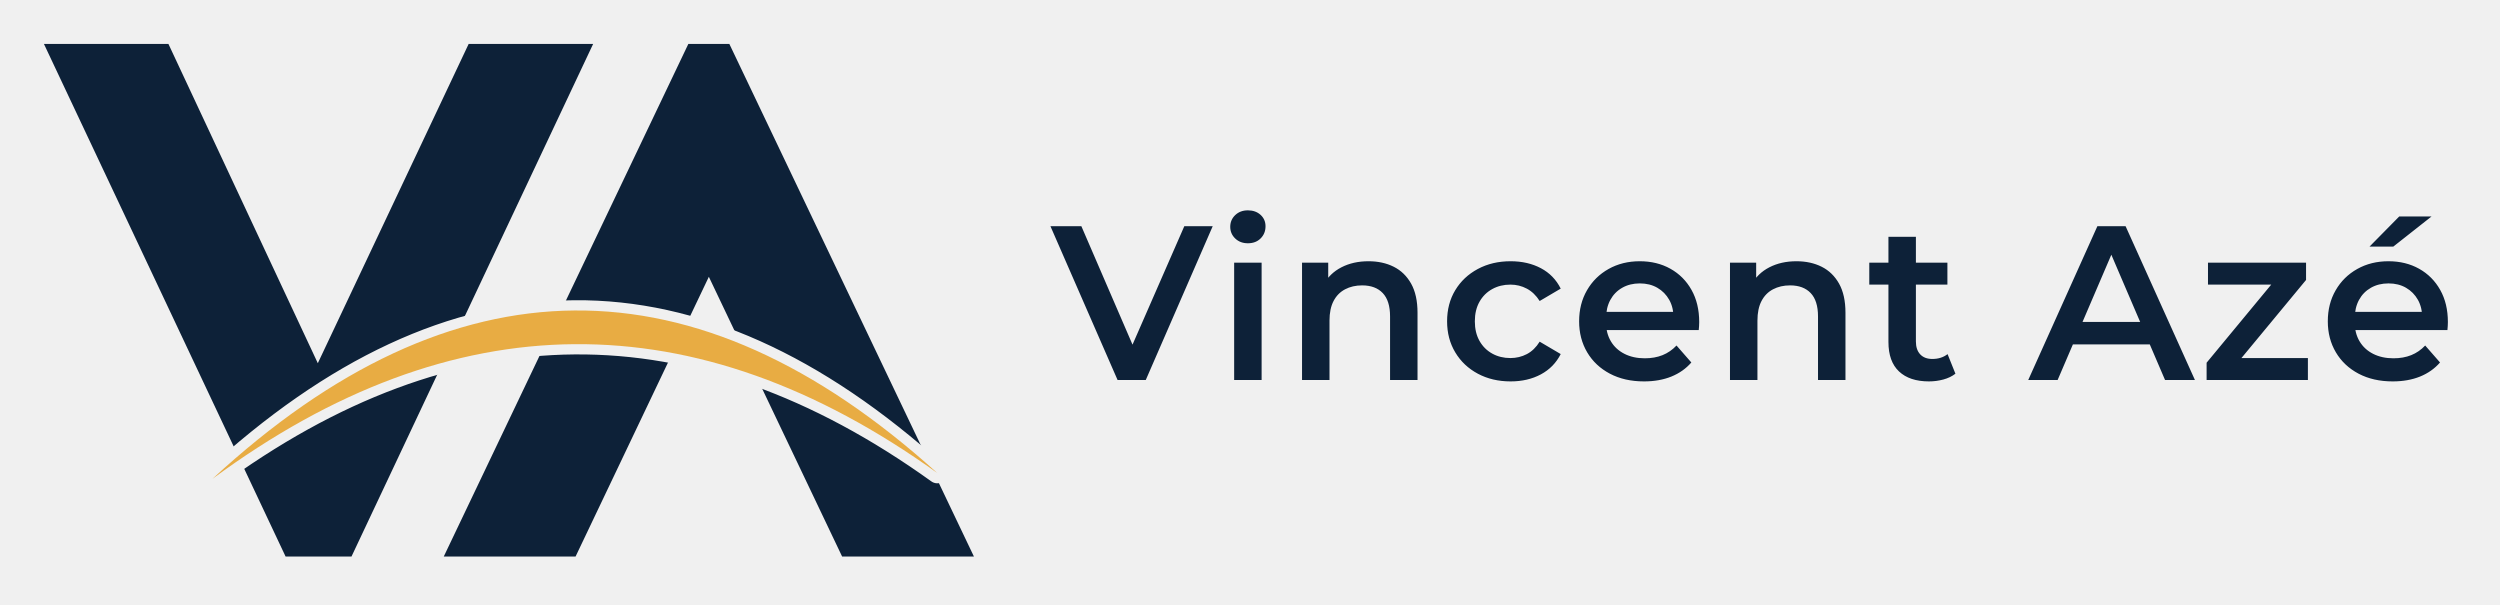
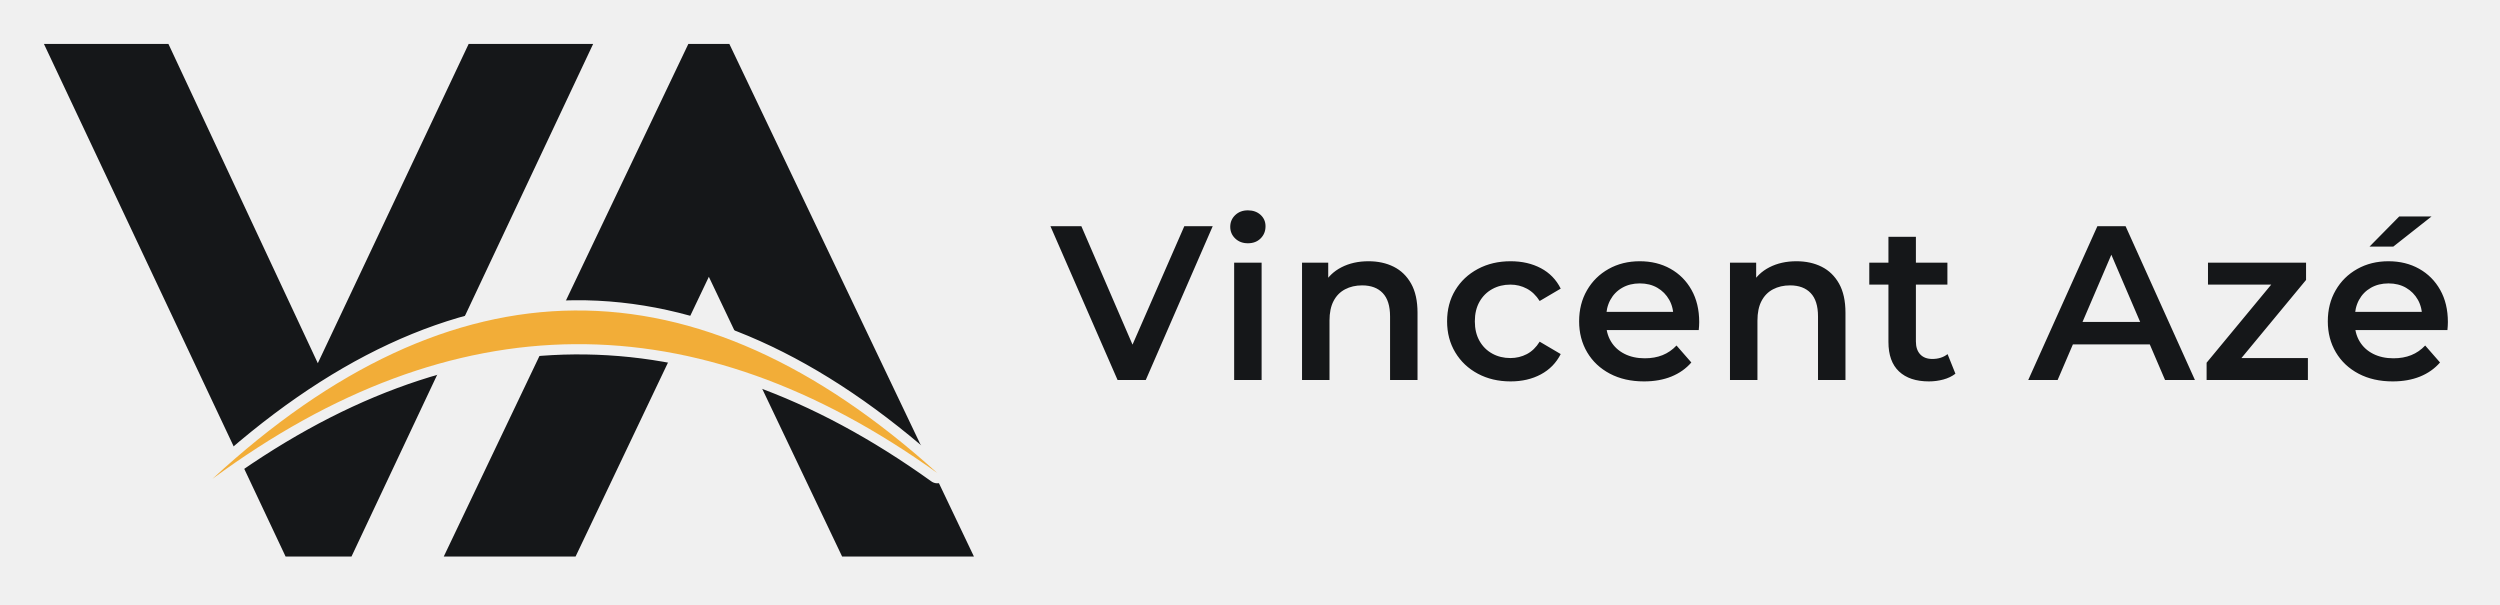
<svg xmlns="http://www.w3.org/2000/svg" viewBox="-30 -30 1707 413" width="1707" height="413" role="img" aria-label="Vincent Azé">
  <defs>
    <mask id="m-on-light-h" maskUnits="userSpaceOnUse" x="-40" y="-40" width="720" height="433">
      <rect x="-40" y="-40" width="720" height="433" fill="#fff" />
      <path d="M115,297 Q362,69 610,293 Q362,115 115,297Z" fill="#000" stroke="#000" stroke-width="14" stroke-linejoin="round" />
    </mask>
  </defs>
-   <g mask="url(#m-on-light-h)" fill="#0D2138">
+   <g mask="url(#m-on-light-h)" fill="#151719">
    <path d="M0,0 L85,0 L187,218 L290,0 L375,0 L210,350 L165,350Z" />
    <path d="M273,350 L440,0 L468,0 L635,350 L545,350 L454,159 L363,350Z" />
  </g>
-   <path d="M115,297 Q362,69 610,293 Q362,115 115,297Z" fill="#E8AC43" />
-   <path transform="translate(688,229.45) scale(1.5)" d="M30.05 0 -0.51 -70H13.57L40.9 -6.72H32.76L60.43 -70H73.36L42.89 0Z M83.12 0V-53.39H95.62V0ZM89.37 -62.23Q85.87 -62.23 83.61 -64.4Q81.34 -66.57 81.34 -69.73Q81.34 -72.89 83.61 -75.06Q85.87 -77.22 89.37 -77.22Q92.87 -77.22 95.14 -75.17Q97.4 -73.11 97.4 -69.96Q97.4 -66.67 95.18 -64.45Q92.96 -62.23 89.37 -62.23Z M114.02 0V-53.39H125.94V-38.96L123.82 -43.39Q126.59 -48.54 131.95 -51.29Q137.31 -54.05 144.27 -54.05Q150.75 -54.05 155.76 -51.54Q160.77 -49.03 163.68 -43.85Q166.59 -38.67 166.59 -30.59V0H154.09V-28.95Q154.09 -36.06 150.76 -39.56Q147.44 -43.06 141.38 -43.06Q136.99 -43.06 133.6 -41.27Q130.21 -39.48 128.37 -35.94Q126.52 -32.41 126.52 -27.01V0Z M208.96 0.65Q200.6 0.65 194.04 -2.86Q187.48 -6.37 183.77 -12.56Q180.05 -18.75 180.05 -26.7Q180.05 -34.74 183.77 -40.88Q187.48 -47.02 194.04 -50.53Q200.6 -54.05 208.96 -54.05Q216.78 -54.05 222.75 -50.88Q228.72 -47.71 231.77 -41.59L222.19 -35.95Q219.79 -39.75 216.34 -41.58Q212.89 -43.41 208.86 -43.41Q204.27 -43.41 200.6 -41.38Q196.92 -39.36 194.8 -35.61Q192.68 -31.87 192.68 -26.7Q192.68 -21.54 194.8 -17.79Q196.92 -14.04 200.6 -12.01Q204.27 -9.98 208.86 -9.98Q212.89 -9.98 216.34 -11.77Q219.79 -13.56 222.19 -17.44L231.77 -11.8Q228.72 -5.77 222.75 -2.56Q216.78 0.65 208.96 0.65Z M269.68 0.65Q260.82 0.65 254.15 -2.87Q247.48 -6.4 243.82 -12.59Q240.15 -18.78 240.15 -26.7Q240.15 -34.66 243.73 -40.84Q247.3 -47.02 253.56 -50.53Q259.83 -54.05 267.76 -54.05Q275.6 -54.05 281.71 -50.63Q287.82 -47.21 291.31 -41Q294.81 -34.78 294.81 -26.36Q294.81 -25.59 294.75 -24.58Q294.7 -23.56 294.6 -22.71H250.15V-31H288L283.07 -28.36Q283.15 -32.95 281.18 -36.46Q279.2 -39.98 275.76 -41.97Q272.33 -43.96 267.78 -43.96Q263.24 -43.96 259.76 -41.97Q256.27 -39.98 254.34 -36.42Q252.42 -32.86 252.42 -28.1V-26.09Q252.42 -21.28 254.6 -17.61Q256.78 -13.93 260.78 -11.9Q264.77 -9.87 270.04 -9.87Q274.53 -9.87 278.11 -11.3Q281.7 -12.74 284.48 -15.69L291.23 -7.97Q287.58 -3.76 282.12 -1.55Q276.67 0.65 269.68 0.65Z M308.82 0V-53.39H320.74V-38.96L318.62 -43.39Q321.39 -48.54 326.75 -51.29Q332.11 -54.05 339.07 -54.05Q345.55 -54.05 350.56 -51.54Q355.57 -49.03 358.48 -43.85Q361.39 -38.67 361.39 -30.59V0H348.89V-28.95Q348.89 -36.06 345.56 -39.56Q342.24 -43.06 336.18 -43.06Q331.79 -43.06 328.4 -41.27Q325.01 -39.48 323.17 -35.94Q321.32 -32.41 321.32 -27.01V0Z M399.37 0.65Q390.59 0.65 385.77 -3.88Q380.95 -8.42 380.95 -17.28V-65.17H393.45V-17.57Q393.45 -13.76 395.41 -11.67Q397.37 -9.57 400.94 -9.57Q405.06 -9.57 407.87 -11.77L411.44 -2.86Q409.19 -1.1 405.97 -0.22Q402.76 0.65 399.37 0.65ZM372.23 -43.42V-53.39H407.79V-43.42Z M444.59 0 476.06 -70H488.9L520.46 0H506.86L479.82 -63.07H485.01L457.97 0ZM459.14 -16.21 462.61 -26.41H500.38L503.95 -16.21Z M525.78 0V-7.86L558.71 -47.66L561.02 -43.42H526.41V-53.39H571.05V-45.53L538.12 -5.73L535.64 -9.97H571.89V0Z M610.48 0.65Q601.62 0.65 594.95 -2.87Q588.28 -6.4 584.62 -12.59Q580.95 -18.78 580.95 -26.7Q580.95 -34.66 584.53 -40.84Q588.1 -47.02 594.36 -50.53Q600.63 -54.05 608.56 -54.05Q616.4 -54.05 622.51 -50.63Q628.62 -47.21 632.11 -41Q635.61 -34.78 635.61 -26.36Q635.61 -25.59 635.55 -24.58Q635.5 -23.56 635.4 -22.71H590.95V-31H628.8L623.87 -28.36Q623.95 -32.95 621.98 -36.46Q620 -39.98 616.56 -41.97Q613.13 -43.96 608.58 -43.96Q604.04 -43.96 600.56 -41.97Q597.07 -39.98 595.14 -36.42Q593.22 -32.86 593.22 -28.1V-26.09Q593.22 -21.28 595.4 -17.61Q597.58 -13.93 601.58 -11.9Q605.57 -9.87 610.84 -9.87Q615.33 -9.87 618.91 -11.3Q622.5 -12.74 625.28 -15.69L632.03 -7.97Q628.38 -3.76 622.92 -1.55Q617.47 0.65 610.48 0.65ZM599.92 -60.7 613.47 -74.44H628.18L610.74 -60.7Z" fill="#0D2138" />
+   <path d="M115,297 Q362,69 610,293 Q362,115 115,297Z" fill="#F2AD38" />
+   <path transform="translate(688,229.45) scale(1.5)" d="M30.05 0 -0.51 -70H13.57L40.9 -6.72H32.76L60.43 -70H73.36L42.89 0Z M83.12 0V-53.39H95.62V0ZM89.37 -62.23Q85.87 -62.23 83.61 -64.4Q81.34 -66.57 81.34 -69.73Q81.34 -72.89 83.61 -75.06Q85.87 -77.22 89.37 -77.22Q92.87 -77.22 95.14 -75.17Q97.4 -73.11 97.4 -69.96Q97.4 -66.67 95.18 -64.45Q92.96 -62.23 89.37 -62.23Z M114.02 0V-53.39H125.94V-38.96L123.82 -43.39Q126.59 -48.54 131.95 -51.29Q137.31 -54.05 144.27 -54.05Q150.75 -54.05 155.76 -51.54Q160.77 -49.03 163.68 -43.85Q166.59 -38.67 166.59 -30.59V0H154.09V-28.95Q154.09 -36.06 150.76 -39.56Q147.44 -43.06 141.38 -43.06Q136.99 -43.06 133.6 -41.27Q130.21 -39.48 128.37 -35.94Q126.52 -32.41 126.52 -27.01V0Z M208.96 0.65Q200.6 0.65 194.04 -2.86Q187.48 -6.37 183.77 -12.56Q180.05 -18.75 180.05 -26.7Q180.05 -34.74 183.77 -40.88Q187.48 -47.02 194.04 -50.53Q200.6 -54.05 208.96 -54.05Q216.78 -54.05 222.75 -50.88Q228.72 -47.71 231.77 -41.59L222.19 -35.95Q219.79 -39.75 216.34 -41.58Q212.89 -43.41 208.86 -43.41Q204.27 -43.41 200.6 -41.38Q196.92 -39.36 194.8 -35.61Q192.68 -31.87 192.68 -26.7Q192.68 -21.54 194.8 -17.79Q196.92 -14.04 200.6 -12.01Q204.27 -9.98 208.86 -9.98Q212.89 -9.98 216.34 -11.77Q219.79 -13.56 222.19 -17.44L231.77 -11.8Q228.72 -5.77 222.75 -2.56Q216.78 0.65 208.96 0.65Z M269.68 0.65Q260.82 0.65 254.15 -2.87Q247.48 -6.4 243.82 -12.59Q240.15 -18.78 240.15 -26.7Q240.15 -34.66 243.73 -40.84Q247.3 -47.02 253.56 -50.53Q259.83 -54.05 267.76 -54.05Q275.6 -54.05 281.71 -50.63Q287.82 -47.21 291.31 -41Q294.81 -34.78 294.81 -26.36Q294.81 -25.59 294.75 -24.58Q294.7 -23.56 294.6 -22.71H250.15V-31H288L283.07 -28.36Q283.15 -32.95 281.18 -36.46Q279.2 -39.98 275.76 -41.97Q272.33 -43.96 267.78 -43.96Q263.24 -43.96 259.76 -41.97Q256.27 -39.98 254.34 -36.42Q252.42 -32.86 252.42 -28.1V-26.09Q252.42 -21.28 254.6 -17.61Q256.78 -13.93 260.78 -11.9Q264.77 -9.87 270.04 -9.87Q274.53 -9.87 278.11 -11.3Q281.7 -12.74 284.48 -15.69L291.23 -7.97Q287.58 -3.76 282.12 -1.55Q276.67 0.65 269.68 0.65Z M308.82 0V-53.39H320.74V-38.96L318.62 -43.39Q321.39 -48.54 326.75 -51.29Q332.11 -54.05 339.07 -54.05Q345.55 -54.05 350.56 -51.54Q355.57 -49.03 358.48 -43.85Q361.39 -38.67 361.39 -30.59V0H348.89V-28.95Q348.89 -36.06 345.56 -39.56Q342.24 -43.06 336.18 -43.06Q331.79 -43.06 328.4 -41.27Q325.01 -39.48 323.17 -35.94Q321.32 -32.41 321.32 -27.01V0Z M399.37 0.65Q390.59 0.65 385.77 -3.88Q380.95 -8.42 380.95 -17.28V-65.17H393.45V-17.57Q393.45 -13.76 395.41 -11.67Q397.37 -9.57 400.94 -9.57Q405.06 -9.57 407.87 -11.77L411.44 -2.86Q409.19 -1.1 405.97 -0.22Q402.76 0.65 399.37 0.65ZM372.23 -43.42V-53.39H407.79V-43.42Z M444.59 0 476.06 -70H488.9L520.46 0H506.86L479.82 -63.07H485.01L457.97 0ZM459.14 -16.21 462.61 -26.41H500.38L503.95 -16.21Z M525.78 0V-7.86L558.71 -47.66L561.02 -43.42H526.41V-53.39H571.05V-45.53L538.12 -5.73L535.64 -9.97H571.89V0Z M610.48 0.65Q601.62 0.65 594.95 -2.87Q588.28 -6.4 584.62 -12.59Q580.95 -18.78 580.95 -26.7Q580.95 -34.66 584.53 -40.84Q588.1 -47.02 594.36 -50.53Q600.63 -54.05 608.56 -54.05Q616.4 -54.05 622.51 -50.63Q628.62 -47.21 632.11 -41Q635.61 -34.78 635.61 -26.36Q635.61 -25.59 635.55 -24.58Q635.5 -23.56 635.4 -22.71H590.95V-31H628.8L623.87 -28.36Q623.95 -32.95 621.98 -36.46Q620 -39.98 616.56 -41.97Q613.13 -43.96 608.58 -43.96Q604.04 -43.96 600.56 -41.97Q597.07 -39.98 595.14 -36.42Q593.22 -32.86 593.22 -28.1V-26.09Q593.22 -21.28 595.4 -17.61Q597.58 -13.93 601.58 -11.9Q605.57 -9.87 610.84 -9.87Q615.33 -9.87 618.91 -11.3Q622.5 -12.74 625.28 -15.69L632.03 -7.97Q628.38 -3.76 622.92 -1.55Q617.47 0.65 610.48 0.65ZM599.92 -60.7 613.47 -74.44H628.18L610.74 -60.7Z" fill="#151719" />
</svg>
